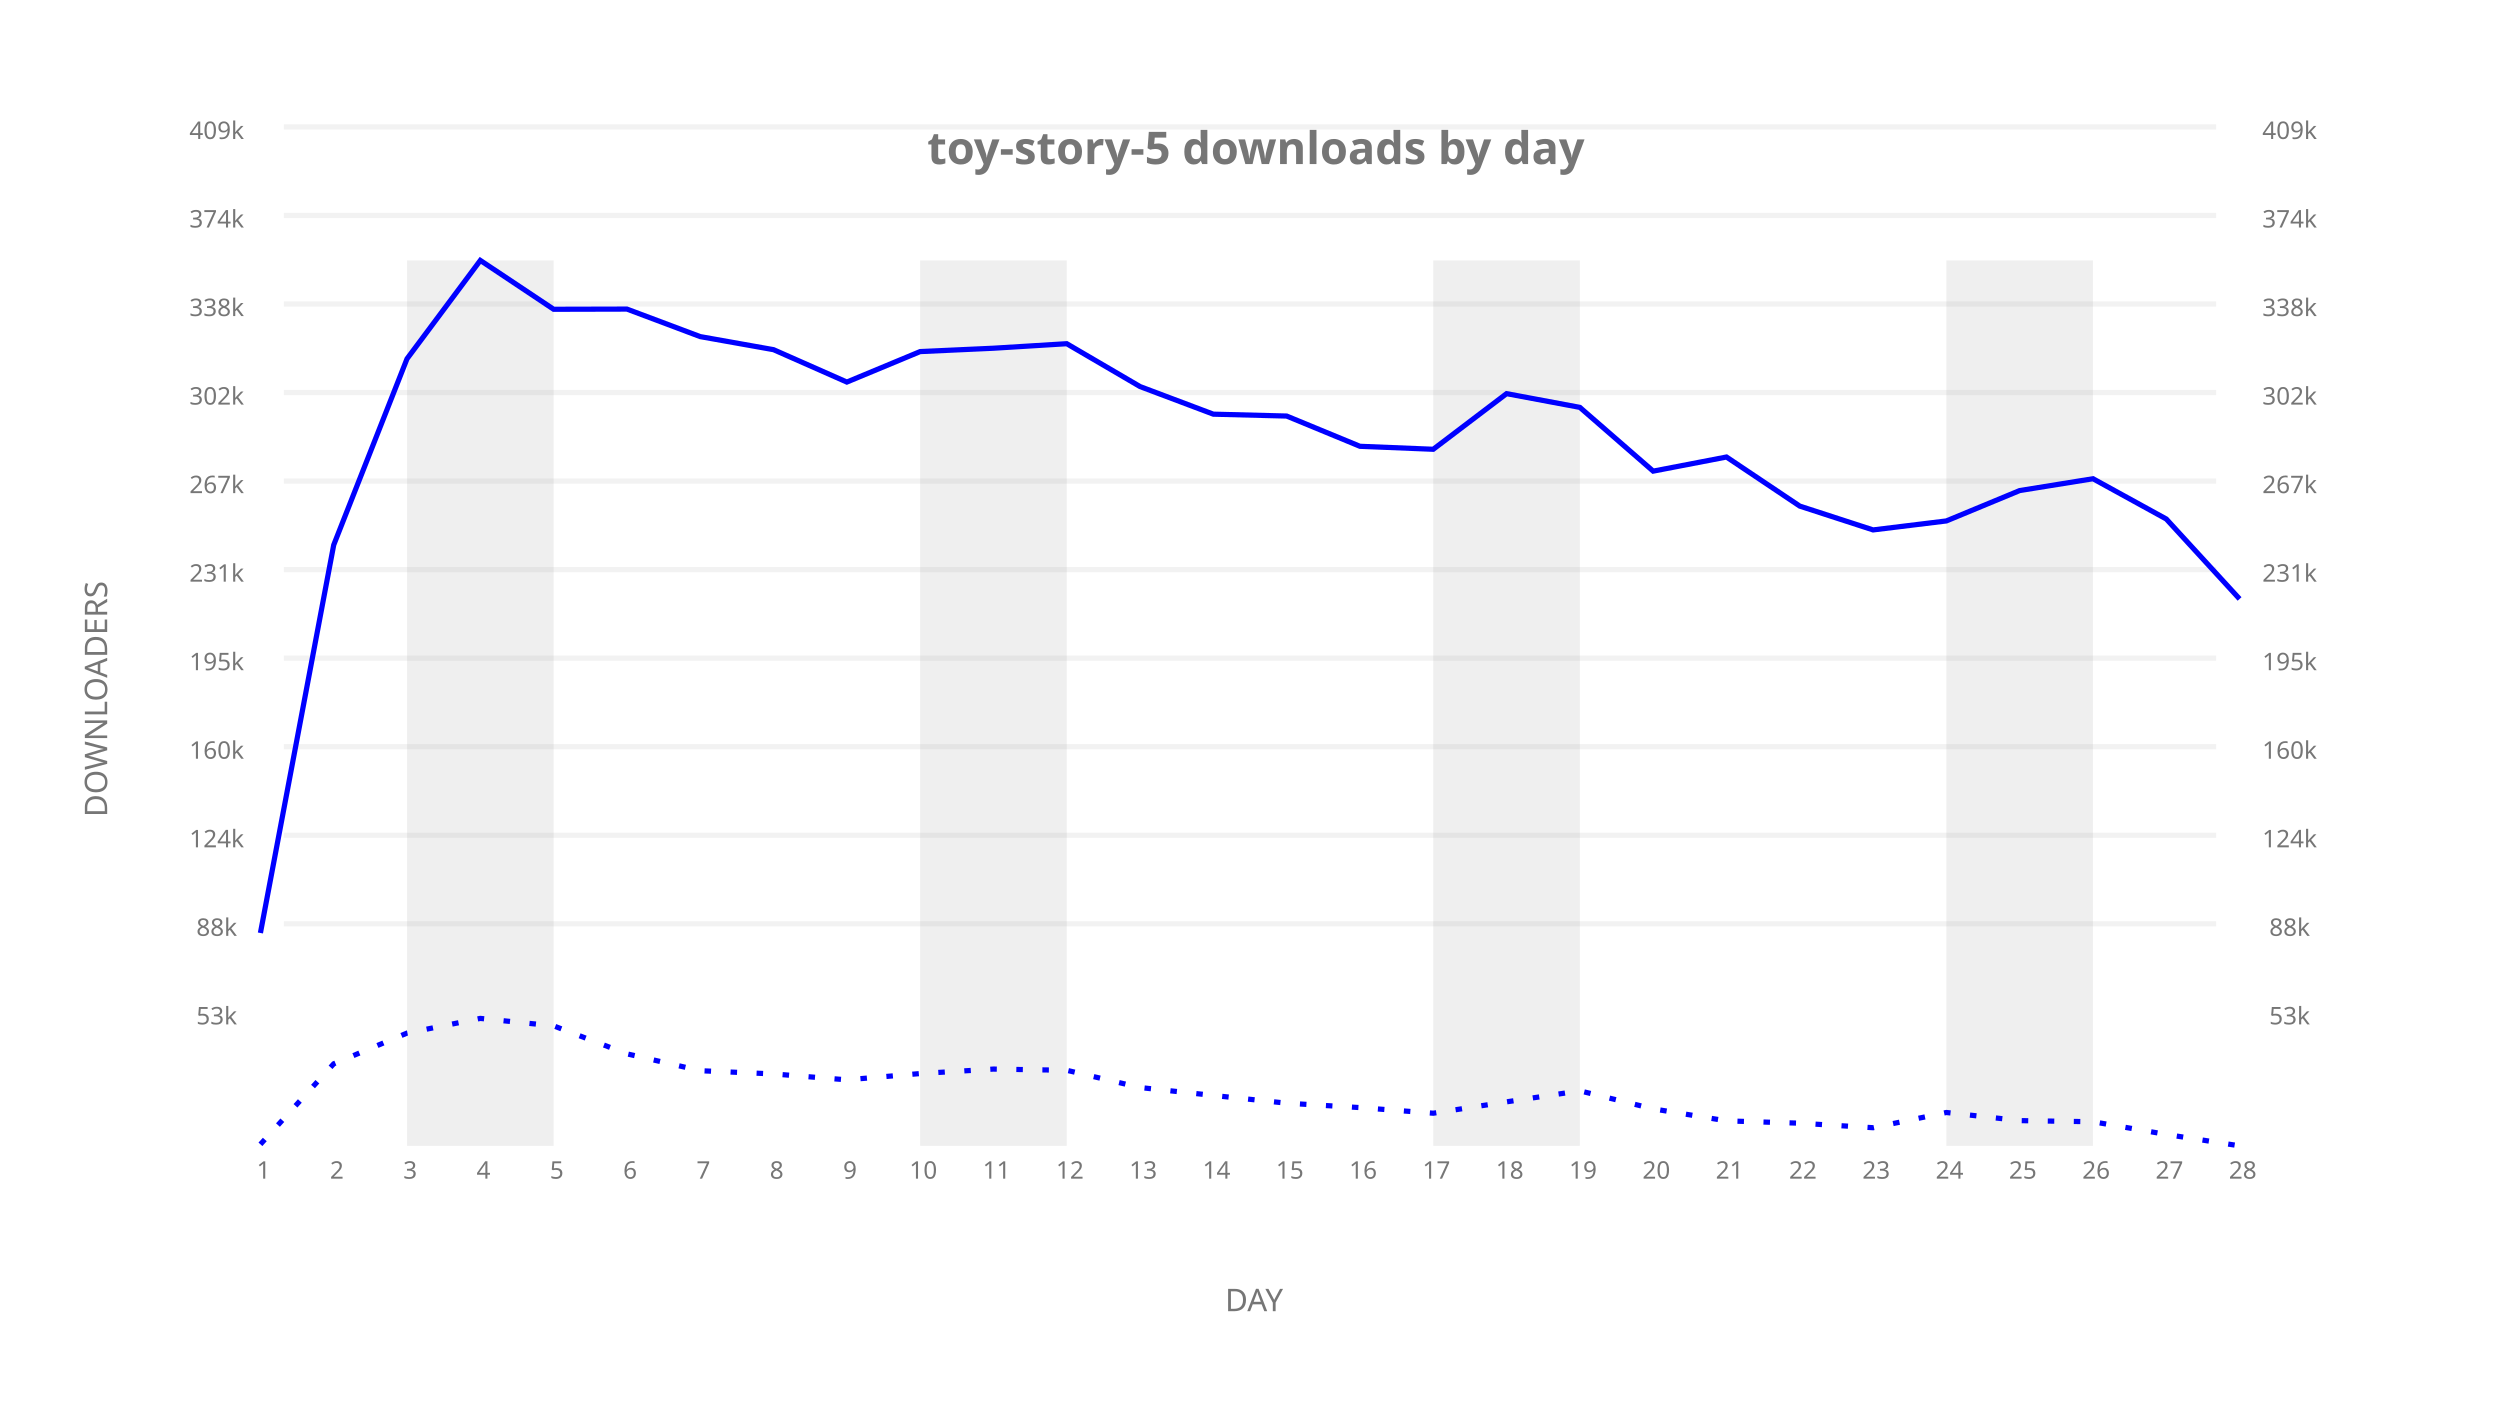
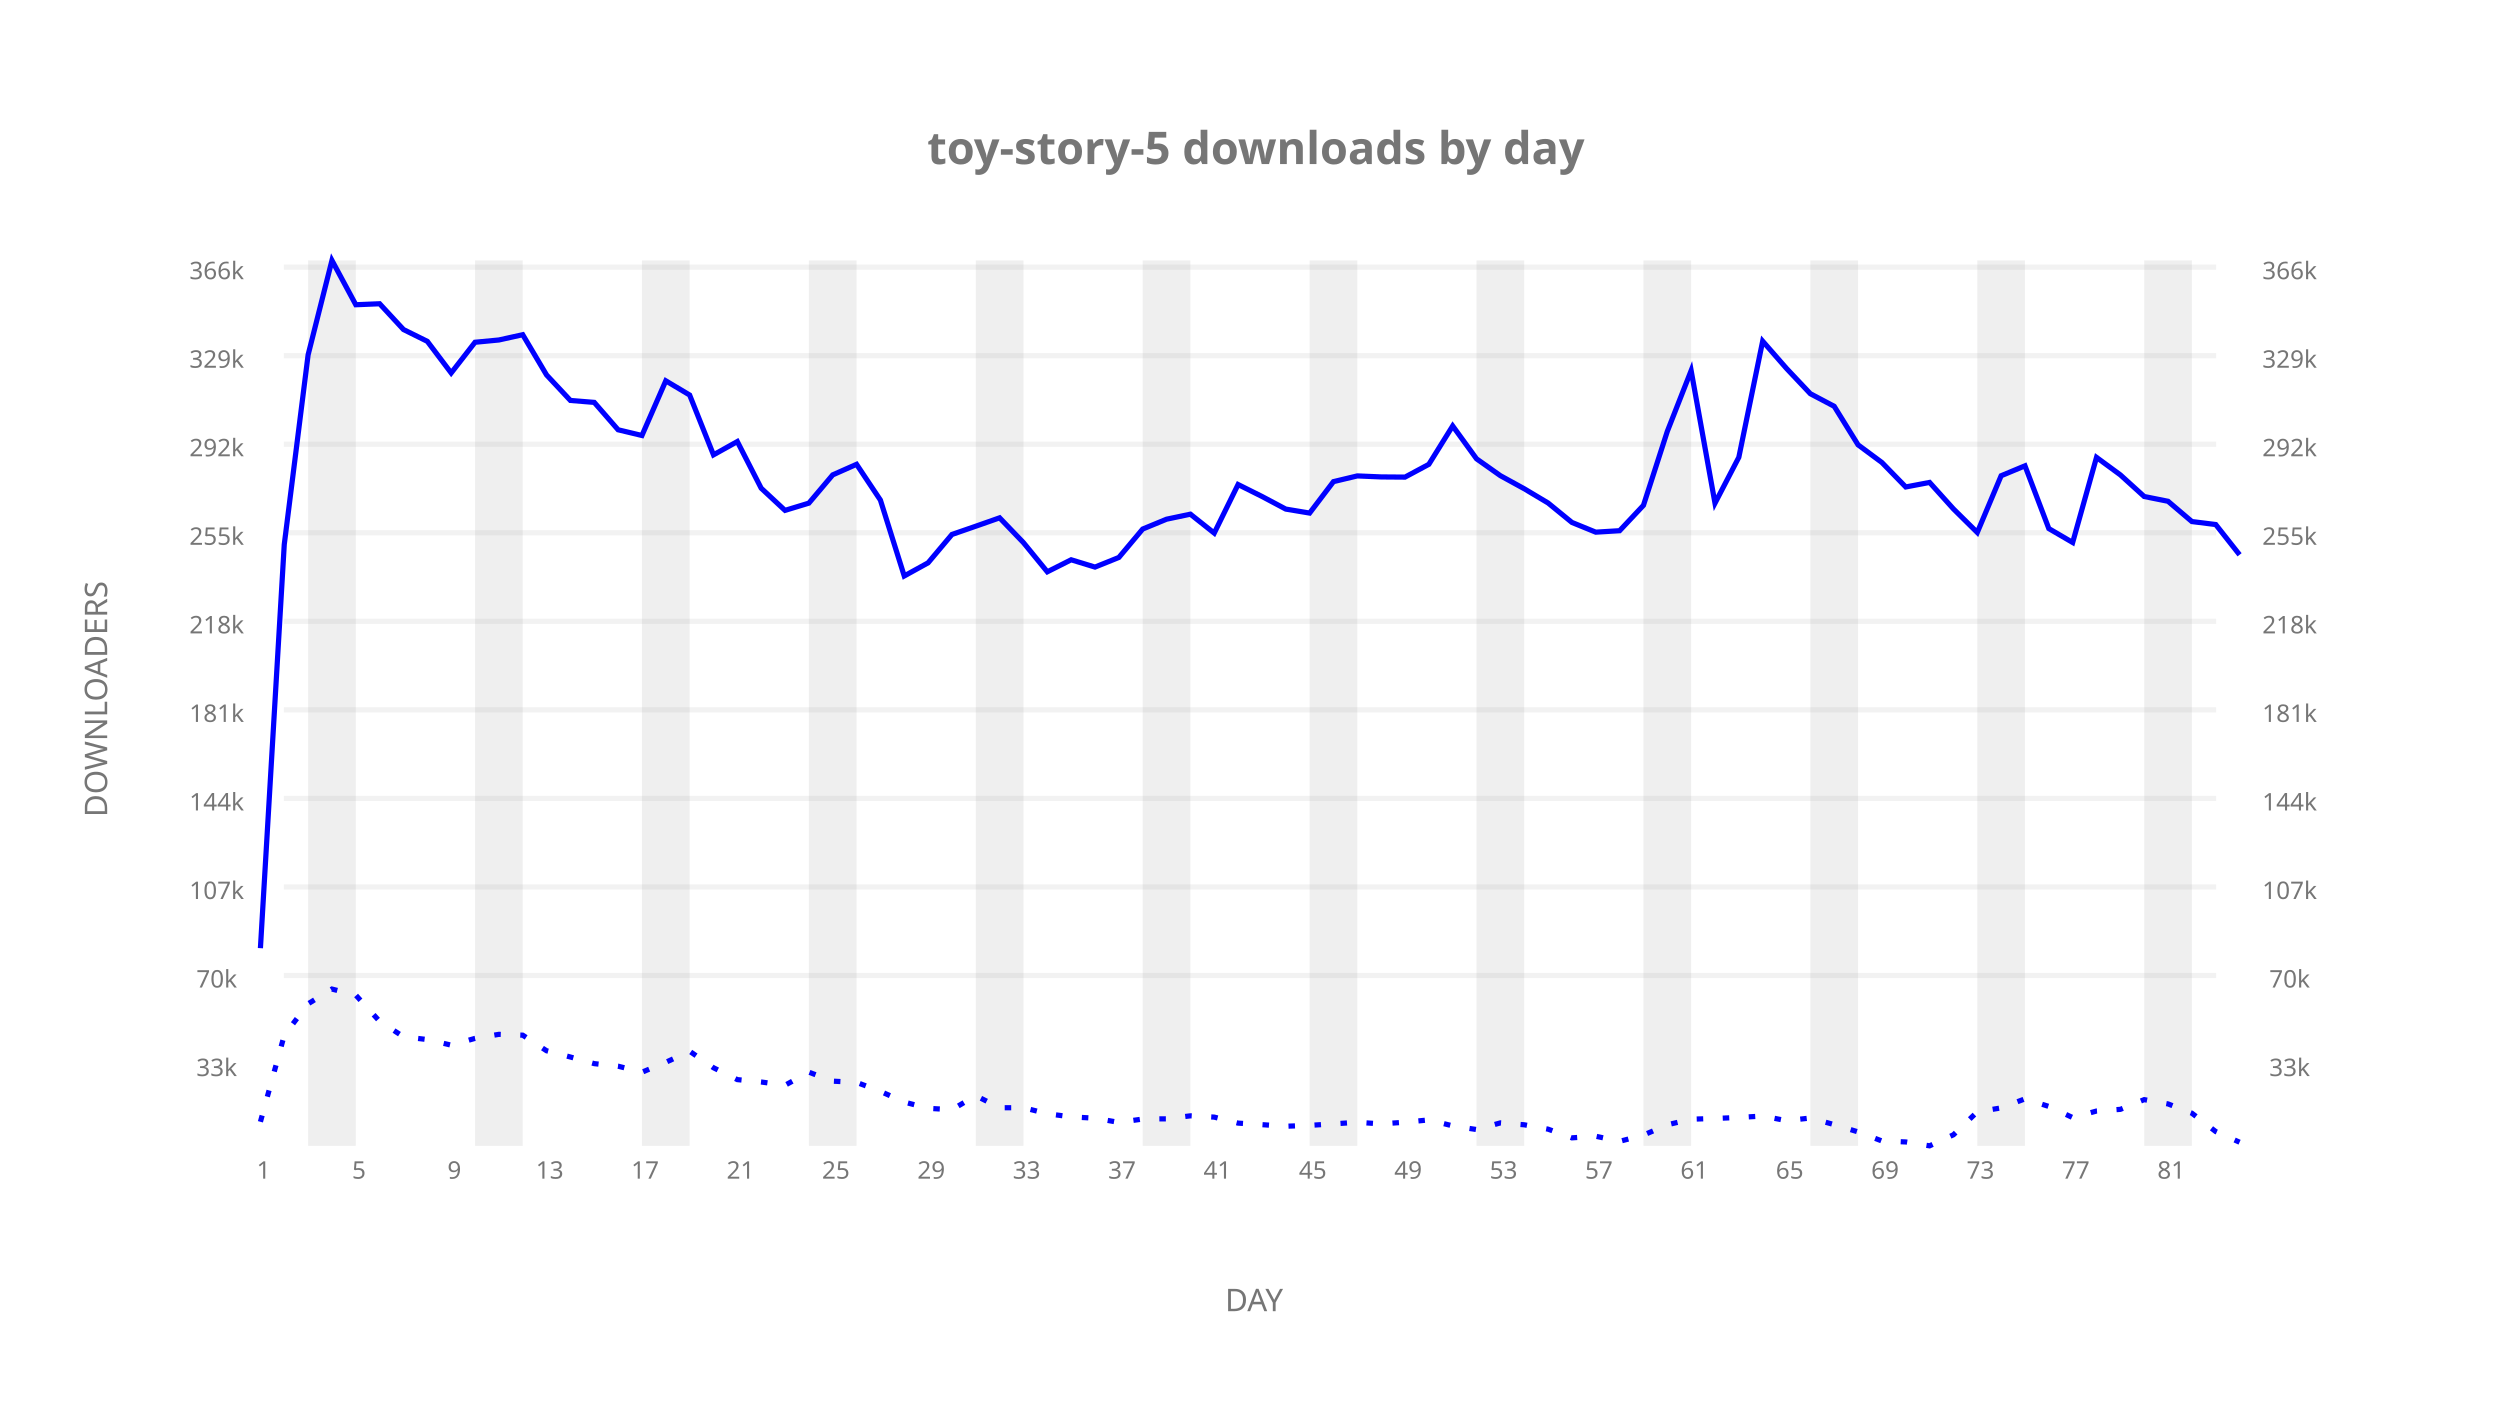
<svg xmlns="http://www.w3.org/2000/svg" xml:space="preserve" id="toy-story-5-downloads-by-day-day" x="0px" y="0px" width="1920px" height="1080px" viewBox="0 0 1920 1080" enable-background="new 0 0 1920 1080" role="img">
  <g id="annotations">
    <text x="960" y="126" font-family="Atkinson Hyperlegible" font-size="26pt" text-anchor="middle" text-align="center" font-weight="600" font-style="normal" style="fill:rgb(118,118,118); fill-opacity:1; stroke:rgb(118,118,118); stroke-opacity:0; stroke-width:0.5"> toy-story-5 downloads by day</text>
    <g id="axes-lines">
      <text x="960" y="1007" font-family="Atkinson Hyperlegible" font-size="18pt" text-anchor="middle" text-align="center" font-weight="500" font-style="normal" style="fill:rgb(118,118,118); fill-opacity:1; stroke:rgb(118,118,118); stroke-opacity:0; stroke-width:0.5"> DAY</text>
      <text x="73" y="540" font-family="Atkinson Hyperlegible" font-size="18pt" text-anchor="middle" text-align="center" dominant-baseline="central" font-weight="500" font-style="normal" style="fill:rgb(118,118,118); fill-opacity:1; stroke:rgb(118,118,118); stroke-opacity:0; stroke-width:0.5" transform="rotate(-90,73,540)"> DOWNLOADERS</text>
    </g>
    <g id="tic-y-label-lines">
-       <line x1="218" y1="709.484" x2="1702" y2="709.484" style="fill:rgb(0,0,255); fill-opacity:0; stroke:rgb(242,242,242); stroke-opacity:1; stroke-width:4" />
-       <line x1="218" y1="641.484" x2="1702" y2="641.484" style="fill:rgb(0,0,255); fill-opacity:0; stroke:rgb(242,242,242); stroke-opacity:1; stroke-width:4" />
-       <line x1="218" y1="573.484" x2="1702" y2="573.484" style="fill:rgb(0,0,255); fill-opacity:0; stroke:rgb(242,242,242); stroke-opacity:1; stroke-width:4" />
-       <line x1="218" y1="505.484" x2="1702" y2="505.484" style="fill:rgb(0,0,255); fill-opacity:0; stroke:rgb(242,242,242); stroke-opacity:1; stroke-width:4" />
-       <line x1="218" y1="437.484" x2="1702" y2="437.484" style="fill:rgb(0,0,255); fill-opacity:0; stroke:rgb(242,242,242); stroke-opacity:1; stroke-width:4" />
-       <line x1="218" y1="369.484" x2="1702" y2="369.484" style="fill:rgb(0,0,255); fill-opacity:0; stroke:rgb(242,242,242); stroke-opacity:1; stroke-width:4" />
-       <line x1="218" y1="301.484" x2="1702" y2="301.484" style="fill:rgb(0,0,255); fill-opacity:0; stroke:rgb(242,242,242); stroke-opacity:1; stroke-width:4" />
-       <line x1="218" y1="233.484" x2="1702" y2="233.484" style="fill:rgb(0,0,255); fill-opacity:0; stroke:rgb(242,242,242); stroke-opacity:1; stroke-width:4" />
-       <line x1="218" y1="165.484" x2="1702" y2="165.484" style="fill:rgb(0,0,255); fill-opacity:0; stroke:rgb(242,242,242); stroke-opacity:1; stroke-width:4" />
-       <line x1="218" y1="97.484" x2="1702" y2="97.484" style="fill:rgb(0,0,255); fill-opacity:0; stroke:rgb(242,242,242); stroke-opacity:1; stroke-width:4" />
+       <line x1="218" y1="749.185" x2="1702" y2="749.185" style="fill:rgb(0,0,255); fill-opacity:0; stroke:rgb(242,242,242); stroke-opacity:1; stroke-width:4" />
+       <line x1="218" y1="681.185" x2="1702" y2="681.185" style="fill:rgb(0,0,255); fill-opacity:0; stroke:rgb(242,242,242); stroke-opacity:1; stroke-width:4" />
+       <line x1="218" y1="613.185" x2="1702" y2="613.185" style="fill:rgb(0,0,255); fill-opacity:0; stroke:rgb(242,242,242); stroke-opacity:1; stroke-width:4" />
+       <line x1="218" y1="545.185" x2="1702" y2="545.185" style="fill:rgb(0,0,255); fill-opacity:0; stroke:rgb(242,242,242); stroke-opacity:1; stroke-width:4" />
+       <line x1="218" y1="477.185" x2="1702" y2="477.185" style="fill:rgb(0,0,255); fill-opacity:0; stroke:rgb(242,242,242); stroke-opacity:1; stroke-width:4" />
+       <line x1="218" y1="409.185" x2="1702" y2="409.185" style="fill:rgb(0,0,255); fill-opacity:0; stroke:rgb(242,242,242); stroke-opacity:1; stroke-width:4" />
+       <line x1="218" y1="341.185" x2="1702" y2="341.185" style="fill:rgb(0,0,255); fill-opacity:0; stroke:rgb(242,242,242); stroke-opacity:1; stroke-width:4" />
+       <line x1="218" y1="273.185" x2="1702" y2="273.185" style="fill:rgb(0,0,255); fill-opacity:0; stroke:rgb(242,242,242); stroke-opacity:1; stroke-width:4" />
+       <line x1="218" y1="205.185" x2="1702" y2="205.185" style="fill:rgb(0,0,255); fill-opacity:0; stroke:rgb(242,242,242); stroke-opacity:1; stroke-width:4" />
    </g>
    <g id="tic-x-labels">
      <text x="200" y="898" font-family="Atkinson Hyperlegible" font-size="14pt" text-anchor="middle" text-align="center" dominant-baseline="central" font-weight="400" font-style="normal" style="fill:rgb(118,118,118); fill-opacity:1; stroke:rgb(118,118,118); stroke-opacity:0; stroke-width:0.5"> 1</text>
-       <text x="256.296" y="898" font-family="Atkinson Hyperlegible" font-size="14pt" text-anchor="middle" text-align="center" dominant-baseline="central" font-weight="400" font-style="normal" style="fill:rgb(118,118,118); fill-opacity:1; stroke:rgb(118,118,118); stroke-opacity:0; stroke-width:0.5"> 2</text>
-       <text x="312.593" y="898" font-family="Atkinson Hyperlegible" font-size="14pt" text-anchor="middle" text-align="center" dominant-baseline="central" font-weight="400" font-style="normal" style="fill:rgb(118,118,118); fill-opacity:1; stroke:rgb(118,118,118); stroke-opacity:0; stroke-width:0.5"> 3</text>
-       <text x="368.889" y="898" font-family="Atkinson Hyperlegible" font-size="14pt" text-anchor="middle" text-align="center" dominant-baseline="central" font-weight="400" font-style="normal" style="fill:rgb(118,118,118); fill-opacity:1; stroke:rgb(118,118,118); stroke-opacity:0; stroke-width:0.5"> 4</text>
-       <text x="425.185" y="898" font-family="Atkinson Hyperlegible" font-size="14pt" text-anchor="middle" text-align="center" dominant-baseline="central" font-weight="400" font-style="normal" style="fill:rgb(118,118,118); fill-opacity:1; stroke:rgb(118,118,118); stroke-opacity:0; stroke-width:0.5"> 5</text>
-       <text x="481.481" y="898" font-family="Atkinson Hyperlegible" font-size="14pt" text-anchor="middle" text-align="center" dominant-baseline="central" font-weight="400" font-style="normal" style="fill:rgb(118,118,118); fill-opacity:1; stroke:rgb(118,118,118); stroke-opacity:0; stroke-width:0.5"> 6</text>
-       <text x="537.778" y="898" font-family="Atkinson Hyperlegible" font-size="14pt" text-anchor="middle" text-align="center" dominant-baseline="central" font-weight="400" font-style="normal" style="fill:rgb(118,118,118); fill-opacity:1; stroke:rgb(118,118,118); stroke-opacity:0; stroke-width:0.5"> 7</text>
-       <text x="594.074" y="898" font-family="Atkinson Hyperlegible" font-size="14pt" text-anchor="middle" text-align="center" dominant-baseline="central" font-weight="400" font-style="normal" style="fill:rgb(118,118,118); fill-opacity:1; stroke:rgb(118,118,118); stroke-opacity:0; stroke-width:0.5"> 8</text>
-       <text x="650.37" y="898" font-family="Atkinson Hyperlegible" font-size="14pt" text-anchor="middle" text-align="center" dominant-baseline="central" font-weight="400" font-style="normal" style="fill:rgb(118,118,118); fill-opacity:1; stroke:rgb(118,118,118); stroke-opacity:0; stroke-width:0.5"> 9</text>
-       <text x="706.667" y="898" font-family="Atkinson Hyperlegible" font-size="14pt" text-anchor="middle" text-align="center" dominant-baseline="central" font-weight="400" font-style="normal" style="fill:rgb(118,118,118); fill-opacity:1; stroke:rgb(118,118,118); stroke-opacity:0; stroke-width:0.5"> 10</text>
-       <text x="762.963" y="898" font-family="Atkinson Hyperlegible" font-size="14pt" text-anchor="middle" text-align="center" dominant-baseline="central" font-weight="400" font-style="normal" style="fill:rgb(118,118,118); fill-opacity:1; stroke:rgb(118,118,118); stroke-opacity:0; stroke-width:0.5"> 11</text>
-       <text x="819.259" y="898" font-family="Atkinson Hyperlegible" font-size="14pt" text-anchor="middle" text-align="center" dominant-baseline="central" font-weight="400" font-style="normal" style="fill:rgb(118,118,118); fill-opacity:1; stroke:rgb(118,118,118); stroke-opacity:0; stroke-width:0.5"> 12</text>
-       <text x="875.556" y="898" font-family="Atkinson Hyperlegible" font-size="14pt" text-anchor="middle" text-align="center" dominant-baseline="central" font-weight="400" font-style="normal" style="fill:rgb(118,118,118); fill-opacity:1; stroke:rgb(118,118,118); stroke-opacity:0; stroke-width:0.5"> 13</text>
-       <text x="931.852" y="898" font-family="Atkinson Hyperlegible" font-size="14pt" text-anchor="middle" text-align="center" dominant-baseline="central" font-weight="400" font-style="normal" style="fill:rgb(118,118,118); fill-opacity:1; stroke:rgb(118,118,118); stroke-opacity:0; stroke-width:0.5"> 14</text>
-       <text x="988.148" y="898" font-family="Atkinson Hyperlegible" font-size="14pt" text-anchor="middle" text-align="center" dominant-baseline="central" font-weight="400" font-style="normal" style="fill:rgb(118,118,118); fill-opacity:1; stroke:rgb(118,118,118); stroke-opacity:0; stroke-width:0.5"> 15</text>
-       <text x="1044.444" y="898" font-family="Atkinson Hyperlegible" font-size="14pt" text-anchor="middle" text-align="center" dominant-baseline="central" font-weight="400" font-style="normal" style="fill:rgb(118,118,118); fill-opacity:1; stroke:rgb(118,118,118); stroke-opacity:0; stroke-width:0.5"> 16</text>
-       <text x="1100.741" y="898" font-family="Atkinson Hyperlegible" font-size="14pt" text-anchor="middle" text-align="center" dominant-baseline="central" font-weight="400" font-style="normal" style="fill:rgb(118,118,118); fill-opacity:1; stroke:rgb(118,118,118); stroke-opacity:0; stroke-width:0.5"> 17</text>
-       <text x="1157.037" y="898" font-family="Atkinson Hyperlegible" font-size="14pt" text-anchor="middle" text-align="center" dominant-baseline="central" font-weight="400" font-style="normal" style="fill:rgb(118,118,118); fill-opacity:1; stroke:rgb(118,118,118); stroke-opacity:0; stroke-width:0.5"> 18</text>
-       <text x="1213.333" y="898" font-family="Atkinson Hyperlegible" font-size="14pt" text-anchor="middle" text-align="center" dominant-baseline="central" font-weight="400" font-style="normal" style="fill:rgb(118,118,118); fill-opacity:1; stroke:rgb(118,118,118); stroke-opacity:0; stroke-width:0.5"> 19</text>
-       <text x="1269.63" y="898" font-family="Atkinson Hyperlegible" font-size="14pt" text-anchor="middle" text-align="center" dominant-baseline="central" font-weight="400" font-style="normal" style="fill:rgb(118,118,118); fill-opacity:1; stroke:rgb(118,118,118); stroke-opacity:0; stroke-width:0.5"> 20</text>
-       <text x="1325.926" y="898" font-family="Atkinson Hyperlegible" font-size="14pt" text-anchor="middle" text-align="center" dominant-baseline="central" font-weight="400" font-style="normal" style="fill:rgb(118,118,118); fill-opacity:1; stroke:rgb(118,118,118); stroke-opacity:0; stroke-width:0.5"> 21</text>
-       <text x="1382.222" y="898" font-family="Atkinson Hyperlegible" font-size="14pt" text-anchor="middle" text-align="center" dominant-baseline="central" font-weight="400" font-style="normal" style="fill:rgb(118,118,118); fill-opacity:1; stroke:rgb(118,118,118); stroke-opacity:0; stroke-width:0.5"> 22</text>
-       <text x="1438.519" y="898" font-family="Atkinson Hyperlegible" font-size="14pt" text-anchor="middle" text-align="center" dominant-baseline="central" font-weight="400" font-style="normal" style="fill:rgb(118,118,118); fill-opacity:1; stroke:rgb(118,118,118); stroke-opacity:0; stroke-width:0.5"> 23</text>
-       <text x="1494.815" y="898" font-family="Atkinson Hyperlegible" font-size="14pt" text-anchor="middle" text-align="center" dominant-baseline="central" font-weight="400" font-style="normal" style="fill:rgb(118,118,118); fill-opacity:1; stroke:rgb(118,118,118); stroke-opacity:0; stroke-width:0.5"> 24</text>
-       <text x="1551.111" y="898" font-family="Atkinson Hyperlegible" font-size="14pt" text-anchor="middle" text-align="center" dominant-baseline="central" font-weight="400" font-style="normal" style="fill:rgb(118,118,118); fill-opacity:1; stroke:rgb(118,118,118); stroke-opacity:0; stroke-width:0.5"> 25</text>
-       <text x="1607.407" y="898" font-family="Atkinson Hyperlegible" font-size="14pt" text-anchor="middle" text-align="center" dominant-baseline="central" font-weight="400" font-style="normal" style="fill:rgb(118,118,118); fill-opacity:1; stroke:rgb(118,118,118); stroke-opacity:0; stroke-width:0.5"> 26</text>
-       <text x="1663.704" y="898" font-family="Atkinson Hyperlegible" font-size="14pt" text-anchor="middle" text-align="center" dominant-baseline="central" font-weight="400" font-style="normal" style="fill:rgb(118,118,118); fill-opacity:1; stroke:rgb(118,118,118); stroke-opacity:0; stroke-width:0.5"> 27</text>
-       <text x="1720" y="898" font-family="Atkinson Hyperlegible" font-size="14pt" text-anchor="middle" text-align="center" dominant-baseline="central" font-weight="400" font-style="normal" style="fill:rgb(118,118,118); fill-opacity:1; stroke:rgb(118,118,118); stroke-opacity:0; stroke-width:0.5"> 28</text>
+       <text x="273.253" y="898" font-family="Atkinson Hyperlegible" font-size="14pt" text-anchor="middle" text-align="center" dominant-baseline="central" font-weight="400" font-style="normal" style="fill:rgb(118,118,118); fill-opacity:1; stroke:rgb(118,118,118); stroke-opacity:0; stroke-width:0.5"> 5</text>
+       <text x="346.506" y="898" font-family="Atkinson Hyperlegible" font-size="14pt" text-anchor="middle" text-align="center" dominant-baseline="central" font-weight="400" font-style="normal" style="fill:rgb(118,118,118); fill-opacity:1; stroke:rgb(118,118,118); stroke-opacity:0; stroke-width:0.5"> 9</text>
+       <text x="419.759" y="898" font-family="Atkinson Hyperlegible" font-size="14pt" text-anchor="middle" text-align="center" dominant-baseline="central" font-weight="400" font-style="normal" style="fill:rgb(118,118,118); fill-opacity:1; stroke:rgb(118,118,118); stroke-opacity:0; stroke-width:0.5"> 13</text>
+       <text x="493.012" y="898" font-family="Atkinson Hyperlegible" font-size="14pt" text-anchor="middle" text-align="center" dominant-baseline="central" font-weight="400" font-style="normal" style="fill:rgb(118,118,118); fill-opacity:1; stroke:rgb(118,118,118); stroke-opacity:0; stroke-width:0.5"> 17</text>
+       <text x="566.265" y="898" font-family="Atkinson Hyperlegible" font-size="14pt" text-anchor="middle" text-align="center" dominant-baseline="central" font-weight="400" font-style="normal" style="fill:rgb(118,118,118); fill-opacity:1; stroke:rgb(118,118,118); stroke-opacity:0; stroke-width:0.5"> 21</text>
+       <text x="639.518" y="898" font-family="Atkinson Hyperlegible" font-size="14pt" text-anchor="middle" text-align="center" dominant-baseline="central" font-weight="400" font-style="normal" style="fill:rgb(118,118,118); fill-opacity:1; stroke:rgb(118,118,118); stroke-opacity:0; stroke-width:0.5"> 25</text>
+       <text x="712.771" y="898" font-family="Atkinson Hyperlegible" font-size="14pt" text-anchor="middle" text-align="center" dominant-baseline="central" font-weight="400" font-style="normal" style="fill:rgb(118,118,118); fill-opacity:1; stroke:rgb(118,118,118); stroke-opacity:0; stroke-width:0.5"> 29</text>
+       <text x="786.024" y="898" font-family="Atkinson Hyperlegible" font-size="14pt" text-anchor="middle" text-align="center" dominant-baseline="central" font-weight="400" font-style="normal" style="fill:rgb(118,118,118); fill-opacity:1; stroke:rgb(118,118,118); stroke-opacity:0; stroke-width:0.5"> 33</text>
+       <text x="859.277" y="898" font-family="Atkinson Hyperlegible" font-size="14pt" text-anchor="middle" text-align="center" dominant-baseline="central" font-weight="400" font-style="normal" style="fill:rgb(118,118,118); fill-opacity:1; stroke:rgb(118,118,118); stroke-opacity:0; stroke-width:0.5"> 37</text>
+       <text x="932.53" y="898" font-family="Atkinson Hyperlegible" font-size="14pt" text-anchor="middle" text-align="center" dominant-baseline="central" font-weight="400" font-style="normal" style="fill:rgb(118,118,118); fill-opacity:1; stroke:rgb(118,118,118); stroke-opacity:0; stroke-width:0.5"> 41</text>
+       <text x="1005.783" y="898" font-family="Atkinson Hyperlegible" font-size="14pt" text-anchor="middle" text-align="center" dominant-baseline="central" font-weight="400" font-style="normal" style="fill:rgb(118,118,118); fill-opacity:1; stroke:rgb(118,118,118); stroke-opacity:0; stroke-width:0.5"> 45</text>
+       <text x="1079.036" y="898" font-family="Atkinson Hyperlegible" font-size="14pt" text-anchor="middle" text-align="center" dominant-baseline="central" font-weight="400" font-style="normal" style="fill:rgb(118,118,118); fill-opacity:1; stroke:rgb(118,118,118); stroke-opacity:0; stroke-width:0.5"> 49</text>
+       <text x="1152.289" y="898" font-family="Atkinson Hyperlegible" font-size="14pt" text-anchor="middle" text-align="center" dominant-baseline="central" font-weight="400" font-style="normal" style="fill:rgb(118,118,118); fill-opacity:1; stroke:rgb(118,118,118); stroke-opacity:0; stroke-width:0.5"> 53</text>
+       <text x="1225.542" y="898" font-family="Atkinson Hyperlegible" font-size="14pt" text-anchor="middle" text-align="center" dominant-baseline="central" font-weight="400" font-style="normal" style="fill:rgb(118,118,118); fill-opacity:1; stroke:rgb(118,118,118); stroke-opacity:0; stroke-width:0.5"> 57</text>
+       <text x="1298.795" y="898" font-family="Atkinson Hyperlegible" font-size="14pt" text-anchor="middle" text-align="center" dominant-baseline="central" font-weight="400" font-style="normal" style="fill:rgb(118,118,118); fill-opacity:1; stroke:rgb(118,118,118); stroke-opacity:0; stroke-width:0.5"> 61</text>
+       <text x="1372.048" y="898" font-family="Atkinson Hyperlegible" font-size="14pt" text-anchor="middle" text-align="center" dominant-baseline="central" font-weight="400" font-style="normal" style="fill:rgb(118,118,118); fill-opacity:1; stroke:rgb(118,118,118); stroke-opacity:0; stroke-width:0.5"> 65</text>
+       <text x="1445.301" y="898" font-family="Atkinson Hyperlegible" font-size="14pt" text-anchor="middle" text-align="center" dominant-baseline="central" font-weight="400" font-style="normal" style="fill:rgb(118,118,118); fill-opacity:1; stroke:rgb(118,118,118); stroke-opacity:0; stroke-width:0.5"> 69</text>
+       <text x="1518.554" y="898" font-family="Atkinson Hyperlegible" font-size="14pt" text-anchor="middle" text-align="center" dominant-baseline="central" font-weight="400" font-style="normal" style="fill:rgb(118,118,118); fill-opacity:1; stroke:rgb(118,118,118); stroke-opacity:0; stroke-width:0.5"> 73</text>
+       <text x="1591.807" y="898" font-family="Atkinson Hyperlegible" font-size="14pt" text-anchor="middle" text-align="center" dominant-baseline="central" font-weight="400" font-style="normal" style="fill:rgb(118,118,118); fill-opacity:1; stroke:rgb(118,118,118); stroke-opacity:0; stroke-width:0.5"> 77</text>
+       <text x="1665.06" y="898" font-family="Atkinson Hyperlegible" font-size="14pt" text-anchor="middle" text-align="center" dominant-baseline="central" font-weight="400" font-style="normal" style="fill:rgb(118,118,118); fill-opacity:1; stroke:rgb(118,118,118); stroke-opacity:0; stroke-width:0.5"> 81</text>
    </g>
    <g id="tic-y-labels">
-       <text x="164" y="779.484" font-family="Atkinson Hyperlegible" font-size="14pt" text-anchor="middle" text-align="center" dominant-baseline="central" font-weight="400" font-style="normal" style="fill:rgb(118,118,118); fill-opacity:1; stroke:rgb(118,118,118); stroke-opacity:0; stroke-width:0.5"> 53k</text>
-       <text x="1756" y="779.484" font-family="Atkinson Hyperlegible" font-size="14pt" text-anchor="middle" text-align="center" dominant-baseline="central" font-weight="400" font-style="normal" style="fill:rgb(118,118,118); fill-opacity:1; stroke:rgb(118,118,118); stroke-opacity:0; stroke-width:0.5"> 53k</text>
-       <text x="164" y="711.484" font-family="Atkinson Hyperlegible" font-size="14pt" text-anchor="middle" text-align="center" dominant-baseline="central" font-weight="400" font-style="normal" style="fill:rgb(118,118,118); fill-opacity:1; stroke:rgb(118,118,118); stroke-opacity:0; stroke-width:0.5"> 88k</text>
-       <text x="1756" y="711.484" font-family="Atkinson Hyperlegible" font-size="14pt" text-anchor="middle" text-align="center" dominant-baseline="central" font-weight="400" font-style="normal" style="fill:rgb(118,118,118); fill-opacity:1; stroke:rgb(118,118,118); stroke-opacity:0; stroke-width:0.5"> 88k</text>
-       <text x="164" y="643.484" font-family="Atkinson Hyperlegible" font-size="14pt" text-anchor="middle" text-align="center" dominant-baseline="central" font-weight="400" font-style="normal" style="fill:rgb(118,118,118); fill-opacity:1; stroke:rgb(118,118,118); stroke-opacity:0; stroke-width:0.5"> 124k</text>
-       <text x="1756" y="643.484" font-family="Atkinson Hyperlegible" font-size="14pt" text-anchor="middle" text-align="center" dominant-baseline="central" font-weight="400" font-style="normal" style="fill:rgb(118,118,118); fill-opacity:1; stroke:rgb(118,118,118); stroke-opacity:0; stroke-width:0.5"> 124k</text>
-       <text x="164" y="575.484" font-family="Atkinson Hyperlegible" font-size="14pt" text-anchor="middle" text-align="center" dominant-baseline="central" font-weight="400" font-style="normal" style="fill:rgb(118,118,118); fill-opacity:1; stroke:rgb(118,118,118); stroke-opacity:0; stroke-width:0.5"> 160k</text>
-       <text x="1756" y="575.484" font-family="Atkinson Hyperlegible" font-size="14pt" text-anchor="middle" text-align="center" dominant-baseline="central" font-weight="400" font-style="normal" style="fill:rgb(118,118,118); fill-opacity:1; stroke:rgb(118,118,118); stroke-opacity:0; stroke-width:0.5"> 160k</text>
-       <text x="164" y="507.484" font-family="Atkinson Hyperlegible" font-size="14pt" text-anchor="middle" text-align="center" dominant-baseline="central" font-weight="400" font-style="normal" style="fill:rgb(118,118,118); fill-opacity:1; stroke:rgb(118,118,118); stroke-opacity:0; stroke-width:0.5"> 195k</text>
-       <text x="1756" y="507.484" font-family="Atkinson Hyperlegible" font-size="14pt" text-anchor="middle" text-align="center" dominant-baseline="central" font-weight="400" font-style="normal" style="fill:rgb(118,118,118); fill-opacity:1; stroke:rgb(118,118,118); stroke-opacity:0; stroke-width:0.5"> 195k</text>
-       <text x="164" y="439.484" font-family="Atkinson Hyperlegible" font-size="14pt" text-anchor="middle" text-align="center" dominant-baseline="central" font-weight="400" font-style="normal" style="fill:rgb(118,118,118); fill-opacity:1; stroke:rgb(118,118,118); stroke-opacity:0; stroke-width:0.5"> 231k</text>
-       <text x="1756" y="439.484" font-family="Atkinson Hyperlegible" font-size="14pt" text-anchor="middle" text-align="center" dominant-baseline="central" font-weight="400" font-style="normal" style="fill:rgb(118,118,118); fill-opacity:1; stroke:rgb(118,118,118); stroke-opacity:0; stroke-width:0.5"> 231k</text>
-       <text x="164" y="371.484" font-family="Atkinson Hyperlegible" font-size="14pt" text-anchor="middle" text-align="center" dominant-baseline="central" font-weight="400" font-style="normal" style="fill:rgb(118,118,118); fill-opacity:1; stroke:rgb(118,118,118); stroke-opacity:0; stroke-width:0.5"> 267k</text>
-       <text x="1756" y="371.484" font-family="Atkinson Hyperlegible" font-size="14pt" text-anchor="middle" text-align="center" dominant-baseline="central" font-weight="400" font-style="normal" style="fill:rgb(118,118,118); fill-opacity:1; stroke:rgb(118,118,118); stroke-opacity:0; stroke-width:0.5"> 267k</text>
-       <text x="164" y="303.484" font-family="Atkinson Hyperlegible" font-size="14pt" text-anchor="middle" text-align="center" dominant-baseline="central" font-weight="400" font-style="normal" style="fill:rgb(118,118,118); fill-opacity:1; stroke:rgb(118,118,118); stroke-opacity:0; stroke-width:0.5"> 302k</text>
-       <text x="1756" y="303.484" font-family="Atkinson Hyperlegible" font-size="14pt" text-anchor="middle" text-align="center" dominant-baseline="central" font-weight="400" font-style="normal" style="fill:rgb(118,118,118); fill-opacity:1; stroke:rgb(118,118,118); stroke-opacity:0; stroke-width:0.5"> 302k</text>
-       <text x="164" y="235.484" font-family="Atkinson Hyperlegible" font-size="14pt" text-anchor="middle" text-align="center" dominant-baseline="central" font-weight="400" font-style="normal" style="fill:rgb(118,118,118); fill-opacity:1; stroke:rgb(118,118,118); stroke-opacity:0; stroke-width:0.5"> 338k</text>
-       <text x="1756" y="235.484" font-family="Atkinson Hyperlegible" font-size="14pt" text-anchor="middle" text-align="center" dominant-baseline="central" font-weight="400" font-style="normal" style="fill:rgb(118,118,118); fill-opacity:1; stroke:rgb(118,118,118); stroke-opacity:0; stroke-width:0.5"> 338k</text>
-       <text x="164" y="167.484" font-family="Atkinson Hyperlegible" font-size="14pt" text-anchor="middle" text-align="center" dominant-baseline="central" font-weight="400" font-style="normal" style="fill:rgb(118,118,118); fill-opacity:1; stroke:rgb(118,118,118); stroke-opacity:0; stroke-width:0.5"> 374k</text>
-       <text x="1756" y="167.484" font-family="Atkinson Hyperlegible" font-size="14pt" text-anchor="middle" text-align="center" dominant-baseline="central" font-weight="400" font-style="normal" style="fill:rgb(118,118,118); fill-opacity:1; stroke:rgb(118,118,118); stroke-opacity:0; stroke-width:0.5"> 374k</text>
-       <text x="164" y="99.484" font-family="Atkinson Hyperlegible" font-size="14pt" text-anchor="middle" text-align="center" dominant-baseline="central" font-weight="400" font-style="normal" style="fill:rgb(118,118,118); fill-opacity:1; stroke:rgb(118,118,118); stroke-opacity:0; stroke-width:0.5"> 409k</text>
-       <text x="1756" y="99.484" font-family="Atkinson Hyperlegible" font-size="14pt" text-anchor="middle" text-align="center" dominant-baseline="central" font-weight="400" font-style="normal" style="fill:rgb(118,118,118); fill-opacity:1; stroke:rgb(118,118,118); stroke-opacity:0; stroke-width:0.5"> 409k</text>
+       <text x="164" y="819.185" font-family="Atkinson Hyperlegible" font-size="14pt" text-anchor="middle" text-align="center" dominant-baseline="central" font-weight="400" font-style="normal" style="fill:rgb(118,118,118); fill-opacity:1; stroke:rgb(118,118,118); stroke-opacity:0; stroke-width:0.5"> 33k</text>
+       <text x="1756" y="819.185" font-family="Atkinson Hyperlegible" font-size="14pt" text-anchor="middle" text-align="center" dominant-baseline="central" font-weight="400" font-style="normal" style="fill:rgb(118,118,118); fill-opacity:1; stroke:rgb(118,118,118); stroke-opacity:0; stroke-width:0.5"> 33k</text>
+       <text x="164" y="751.185" font-family="Atkinson Hyperlegible" font-size="14pt" text-anchor="middle" text-align="center" dominant-baseline="central" font-weight="400" font-style="normal" style="fill:rgb(118,118,118); fill-opacity:1; stroke:rgb(118,118,118); stroke-opacity:0; stroke-width:0.5"> 70k</text>
+       <text x="1756" y="751.185" font-family="Atkinson Hyperlegible" font-size="14pt" text-anchor="middle" text-align="center" dominant-baseline="central" font-weight="400" font-style="normal" style="fill:rgb(118,118,118); fill-opacity:1; stroke:rgb(118,118,118); stroke-opacity:0; stroke-width:0.5"> 70k</text>
+       <text x="164" y="683.185" font-family="Atkinson Hyperlegible" font-size="14pt" text-anchor="middle" text-align="center" dominant-baseline="central" font-weight="400" font-style="normal" style="fill:rgb(118,118,118); fill-opacity:1; stroke:rgb(118,118,118); stroke-opacity:0; stroke-width:0.5"> 107k</text>
+       <text x="1756" y="683.185" font-family="Atkinson Hyperlegible" font-size="14pt" text-anchor="middle" text-align="center" dominant-baseline="central" font-weight="400" font-style="normal" style="fill:rgb(118,118,118); fill-opacity:1; stroke:rgb(118,118,118); stroke-opacity:0; stroke-width:0.5"> 107k</text>
+       <text x="164" y="615.185" font-family="Atkinson Hyperlegible" font-size="14pt" text-anchor="middle" text-align="center" dominant-baseline="central" font-weight="400" font-style="normal" style="fill:rgb(118,118,118); fill-opacity:1; stroke:rgb(118,118,118); stroke-opacity:0; stroke-width:0.5"> 144k</text>
+       <text x="1756" y="615.185" font-family="Atkinson Hyperlegible" font-size="14pt" text-anchor="middle" text-align="center" dominant-baseline="central" font-weight="400" font-style="normal" style="fill:rgb(118,118,118); fill-opacity:1; stroke:rgb(118,118,118); stroke-opacity:0; stroke-width:0.5"> 144k</text>
+       <text x="164" y="547.185" font-family="Atkinson Hyperlegible" font-size="14pt" text-anchor="middle" text-align="center" dominant-baseline="central" font-weight="400" font-style="normal" style="fill:rgb(118,118,118); fill-opacity:1; stroke:rgb(118,118,118); stroke-opacity:0; stroke-width:0.5"> 181k</text>
+       <text x="1756" y="547.185" font-family="Atkinson Hyperlegible" font-size="14pt" text-anchor="middle" text-align="center" dominant-baseline="central" font-weight="400" font-style="normal" style="fill:rgb(118,118,118); fill-opacity:1; stroke:rgb(118,118,118); stroke-opacity:0; stroke-width:0.5"> 181k</text>
+       <text x="164" y="479.185" font-family="Atkinson Hyperlegible" font-size="14pt" text-anchor="middle" text-align="center" dominant-baseline="central" font-weight="400" font-style="normal" style="fill:rgb(118,118,118); fill-opacity:1; stroke:rgb(118,118,118); stroke-opacity:0; stroke-width:0.5"> 218k</text>
+       <text x="1756" y="479.185" font-family="Atkinson Hyperlegible" font-size="14pt" text-anchor="middle" text-align="center" dominant-baseline="central" font-weight="400" font-style="normal" style="fill:rgb(118,118,118); fill-opacity:1; stroke:rgb(118,118,118); stroke-opacity:0; stroke-width:0.5"> 218k</text>
+       <text x="164" y="411.185" font-family="Atkinson Hyperlegible" font-size="14pt" text-anchor="middle" text-align="center" dominant-baseline="central" font-weight="400" font-style="normal" style="fill:rgb(118,118,118); fill-opacity:1; stroke:rgb(118,118,118); stroke-opacity:0; stroke-width:0.5"> 255k</text>
+       <text x="1756" y="411.185" font-family="Atkinson Hyperlegible" font-size="14pt" text-anchor="middle" text-align="center" dominant-baseline="central" font-weight="400" font-style="normal" style="fill:rgb(118,118,118); fill-opacity:1; stroke:rgb(118,118,118); stroke-opacity:0; stroke-width:0.5"> 255k</text>
+       <text x="164" y="343.185" font-family="Atkinson Hyperlegible" font-size="14pt" text-anchor="middle" text-align="center" dominant-baseline="central" font-weight="400" font-style="normal" style="fill:rgb(118,118,118); fill-opacity:1; stroke:rgb(118,118,118); stroke-opacity:0; stroke-width:0.5"> 292k</text>
+       <text x="1756" y="343.185" font-family="Atkinson Hyperlegible" font-size="14pt" text-anchor="middle" text-align="center" dominant-baseline="central" font-weight="400" font-style="normal" style="fill:rgb(118,118,118); fill-opacity:1; stroke:rgb(118,118,118); stroke-opacity:0; stroke-width:0.5"> 292k</text>
+       <text x="164" y="275.185" font-family="Atkinson Hyperlegible" font-size="14pt" text-anchor="middle" text-align="center" dominant-baseline="central" font-weight="400" font-style="normal" style="fill:rgb(118,118,118); fill-opacity:1; stroke:rgb(118,118,118); stroke-opacity:0; stroke-width:0.5"> 329k</text>
+       <text x="1756" y="275.185" font-family="Atkinson Hyperlegible" font-size="14pt" text-anchor="middle" text-align="center" dominant-baseline="central" font-weight="400" font-style="normal" style="fill:rgb(118,118,118); fill-opacity:1; stroke:rgb(118,118,118); stroke-opacity:0; stroke-width:0.5"> 329k</text>
+       <text x="164" y="207.185" font-family="Atkinson Hyperlegible" font-size="14pt" text-anchor="middle" text-align="center" dominant-baseline="central" font-weight="400" font-style="normal" style="fill:rgb(118,118,118); fill-opacity:1; stroke:rgb(118,118,118); stroke-opacity:0; stroke-width:0.5"> 366k</text>
+       <text x="1756" y="207.185" font-family="Atkinson Hyperlegible" font-size="14pt" text-anchor="middle" text-align="center" dominant-baseline="central" font-weight="400" font-style="normal" style="fill:rgb(118,118,118); fill-opacity:1; stroke:rgb(118,118,118); stroke-opacity:0; stroke-width:0.5"> 366k</text>
    </g>
  </g>
  <g id="weekend-bands-toy-story-5 downloads by day">
-     <rect x="312.593" y="200" width="112.593" height="680" style="fill:rgb(148,148,148); fill-opacity:0.15; stroke:rgb(148,148,148); stroke-opacity:0; stroke-width:0" />
-     <rect x="706.667" y="200" width="112.593" height="680" style="fill:rgb(148,148,148); fill-opacity:0.15; stroke:rgb(148,148,148); stroke-opacity:0; stroke-width:0" />
-     <rect x="1100.741" y="200" width="112.593" height="680" style="fill:rgb(148,148,148); fill-opacity:0.15; stroke:rgb(148,148,148); stroke-opacity:0; stroke-width:0" />
-     <rect x="1494.815" y="200" width="112.593" height="680" style="fill:rgb(148,148,148); fill-opacity:0.15; stroke:rgb(148,148,148); stroke-opacity:0; stroke-width:0" />
+     <rect x="236.627" y="200" width="36.627" height="680" style="fill:rgb(148,148,148); fill-opacity:0.15; stroke:rgb(148,148,148); stroke-opacity:0; stroke-width:0" />
+     <rect x="364.819" y="200" width="36.627" height="680" style="fill:rgb(148,148,148); fill-opacity:0.15; stroke:rgb(148,148,148); stroke-opacity:0; stroke-width:0" />
+     <rect x="493.012" y="200" width="36.627" height="680" style="fill:rgb(148,148,148); fill-opacity:0.15; stroke:rgb(148,148,148); stroke-opacity:0; stroke-width:0" />
+     <rect x="621.205" y="200" width="36.627" height="680" style="fill:rgb(148,148,148); fill-opacity:0.15; stroke:rgb(148,148,148); stroke-opacity:0; stroke-width:0" />
+     <rect x="749.398" y="200" width="36.627" height="680" style="fill:rgb(148,148,148); fill-opacity:0.15; stroke:rgb(148,148,148); stroke-opacity:0; stroke-width:0" />
+     <rect x="877.59" y="200" width="36.627" height="680" style="fill:rgb(148,148,148); fill-opacity:0.15; stroke:rgb(148,148,148); stroke-opacity:0; stroke-width:0" />
+     <rect x="1005.783" y="200" width="36.627" height="680" style="fill:rgb(148,148,148); fill-opacity:0.15; stroke:rgb(148,148,148); stroke-opacity:0; stroke-width:0" />
+     <rect x="1133.976" y="200" width="36.627" height="680" style="fill:rgb(148,148,148); fill-opacity:0.15; stroke:rgb(148,148,148); stroke-opacity:0; stroke-width:0" />
+     <rect x="1262.169" y="200" width="36.627" height="680" style="fill:rgb(148,148,148); fill-opacity:0.15; stroke:rgb(148,148,148); stroke-opacity:0; stroke-width:0" />
+     <rect x="1390.361" y="200" width="36.627" height="680" style="fill:rgb(148,148,148); fill-opacity:0.15; stroke:rgb(148,148,148); stroke-opacity:0; stroke-width:0" />
+     <rect x="1518.554" y="200" width="36.627" height="680" style="fill:rgb(148,148,148); fill-opacity:0.15; stroke:rgb(148,148,148); stroke-opacity:0; stroke-width:0" />
+     <rect x="1646.747" y="200" width="36.627" height="680" style="fill:rgb(148,148,148); fill-opacity:0.15; stroke:rgb(148,148,148); stroke-opacity:0; stroke-width:0" />
  </g>
  <g id="polyline-toy-story-5 downloads by day">
-     <polyline points="200,716.538 256.296,418.521 312.593,275.545 368.889,200 425.185,237.52 481.481,237.373 537.778,258.519 594.074,268.552 650.37,293.422 706.667,270.017 762.963,267.436 819.259,263.965 875.556,296.882 931.852,318.083 988.148,319.523 1044.44,342.756 1100.74,345.043 1157.04,302.326 1213.33,312.866 1269.63,361.827 1325.93,350.981 1382.22,388.688 1438.52,406.978 1494.81,400.081 1551.11,376.749 1607.41,367.662 1663.7,398.595 1720,460.004 " style="fill:rgb(0,0,255); fill-opacity:0; stroke:rgb(0,0,255); stroke-opacity:1; stroke-width:4" />
+     <polyline points="200,728.199 218.313,418.17 236.627,272.513 254.94,200 273.253,234.046 291.566,233.282 309.88,253.086 328.193,262.159 346.506,286.432 364.819,262.858 383.133,261.107 401.446,257.05 419.759,287.963 438.072,307.545 456.386,309.04 474.699,330.07 493.012,334.461 511.325,292.466 529.639,303.371 547.952,349.327 566.265,339.108 584.578,374.928 602.892,391.968 621.205,386.408 639.518,364.713 657.831,356.591 676.145,384.052 694.458,442.344 712.771,432.246 731.084,410.472 749.398,404.137 767.711,397.692 786.024,416.76 804.337,439.147 822.651,429.918 840.964,435.515 859.277,428.128 877.59,406.309 895.904,398.751 914.217,394.886 932.53,409.415 950.843,372.113 969.157,381.254 987.47,390.979 1005.78,394.036 1024.1,369.891 1042.41,365.501 1060.72,366.276 1079.04,366.424 1097.35,356.599 1115.66,327.129 1133.98,352.361 1152.29,365.313 1170.6,375.356 1188.92,386.282 1207.23,401.225 1225.54,408.698 1243.86,407.58 1262.17,388.099 1280.48,331.326 1298.8,284.636 1317.11,386.445 1335.42,351.204 1353.73,262.017 1372.05,282.984 1390.36,302.38 1408.67,312.044 1426.99,341.635 1445.3,355.201 1463.61,373.988 1481.93,370.505 1500.24,390.846 1518.55,408.935 1536.87,365.378 1555.18,357.752 1573.49,405.946 1591.81,416.629 1610.12,351.277 1628.43,364.707 1646.75,381.322 1665.06,384.991 1683.37,400.558 1701.69,402.85 1720,426.075 " style="fill:rgb(0,0,255); fill-opacity:0; stroke:rgb(0,0,255); stroke-opacity:1; stroke-width:4" />
  </g>
  <g id="polyline-toy-story-5 downloads by day uploaders">
-     <polyline points="200,878.829 256.296,816.995 312.593,793.413 368.889,782.132 425.185,787.862 481.481,809.348 537.778,822.303 594.074,824.781 650.37,829.311 706.667,824.489 762.963,821.056 819.259,821.979 875.556,835.226 931.852,841.298 988.148,847.247 1044.44,850.633 1100.74,854.951 1157.04,846.219 1213.33,837.765 1269.63,851.604 1325.93,860.817 1382.22,862.61 1438.52,866.081 1494.81,854.394 1551.11,860.635 1607.41,861.494 1663.7,871.249 1720,880 " stroke-dasharray="5 15" style="fill:rgb(0,0,255); fill-opacity:0; stroke:rgb(0,0,255); stroke-opacity:1; stroke-width:4" />
+     <polyline points="200,861.531 218.313,795.061 236.627,770.907 254.94,759.597 273.253,764.282 291.566,784.409 309.88,796.201 328.193,798.388 346.506,802.676 364.819,797.479 383.133,794.372 401.446,795.015 419.759,806.978 438.072,811.785 456.386,816.874 474.699,818.835 493.012,823.449 511.325,815.845 529.639,807.343 547.952,820.026 566.265,829.136 584.578,830.97 602.892,833.462 621.205,823.433 639.518,830.324 657.831,831.248 676.145,838.176 694.458,846.38 712.771,851.191 731.084,852.221 749.398,841.465 767.711,850.752 786.024,850.694 804.337,855.363 822.651,857.767 840.964,858.768 859.277,861.996 877.59,859.425 895.904,859.261 914.217,856.961 932.53,857.943 950.843,862.548 969.157,863.735 987.47,864.959 1005.78,864.278 1024.1,863.141 1042.41,861.902 1060.72,863.149 1079.04,861.863 1097.35,860.086 1115.66,864.673 1133.98,867.48 1152.29,862.381 1170.6,863.836 1188.92,867.19 1207.23,873.86 1225.54,872.633 1243.86,876.546 1262.17,871.757 1280.48,863.832 1298.8,859.542 1317.11,858.971 1335.42,858.215 1353.73,857.108 1372.05,860.681 1390.36,858.633 1408.67,863.705 1426.99,869.286 1445.3,876.263 1463.61,877.012 1481.93,880 1500.24,871.509 1518.55,853.889 1536.87,850.87 1555.18,843.916 1573.49,849.744 1591.81,858.307 1610.12,853.284 1628.43,851.986 1646.75,844.52 1665.06,847.809 1683.37,854.946 1701.69,869.039 1720,877.22 " stroke-dasharray="5 15" style="fill:rgb(0,0,255); fill-opacity:0; stroke:rgb(0,0,255); stroke-opacity:1; stroke-width:4" />
  </g>
</svg>
